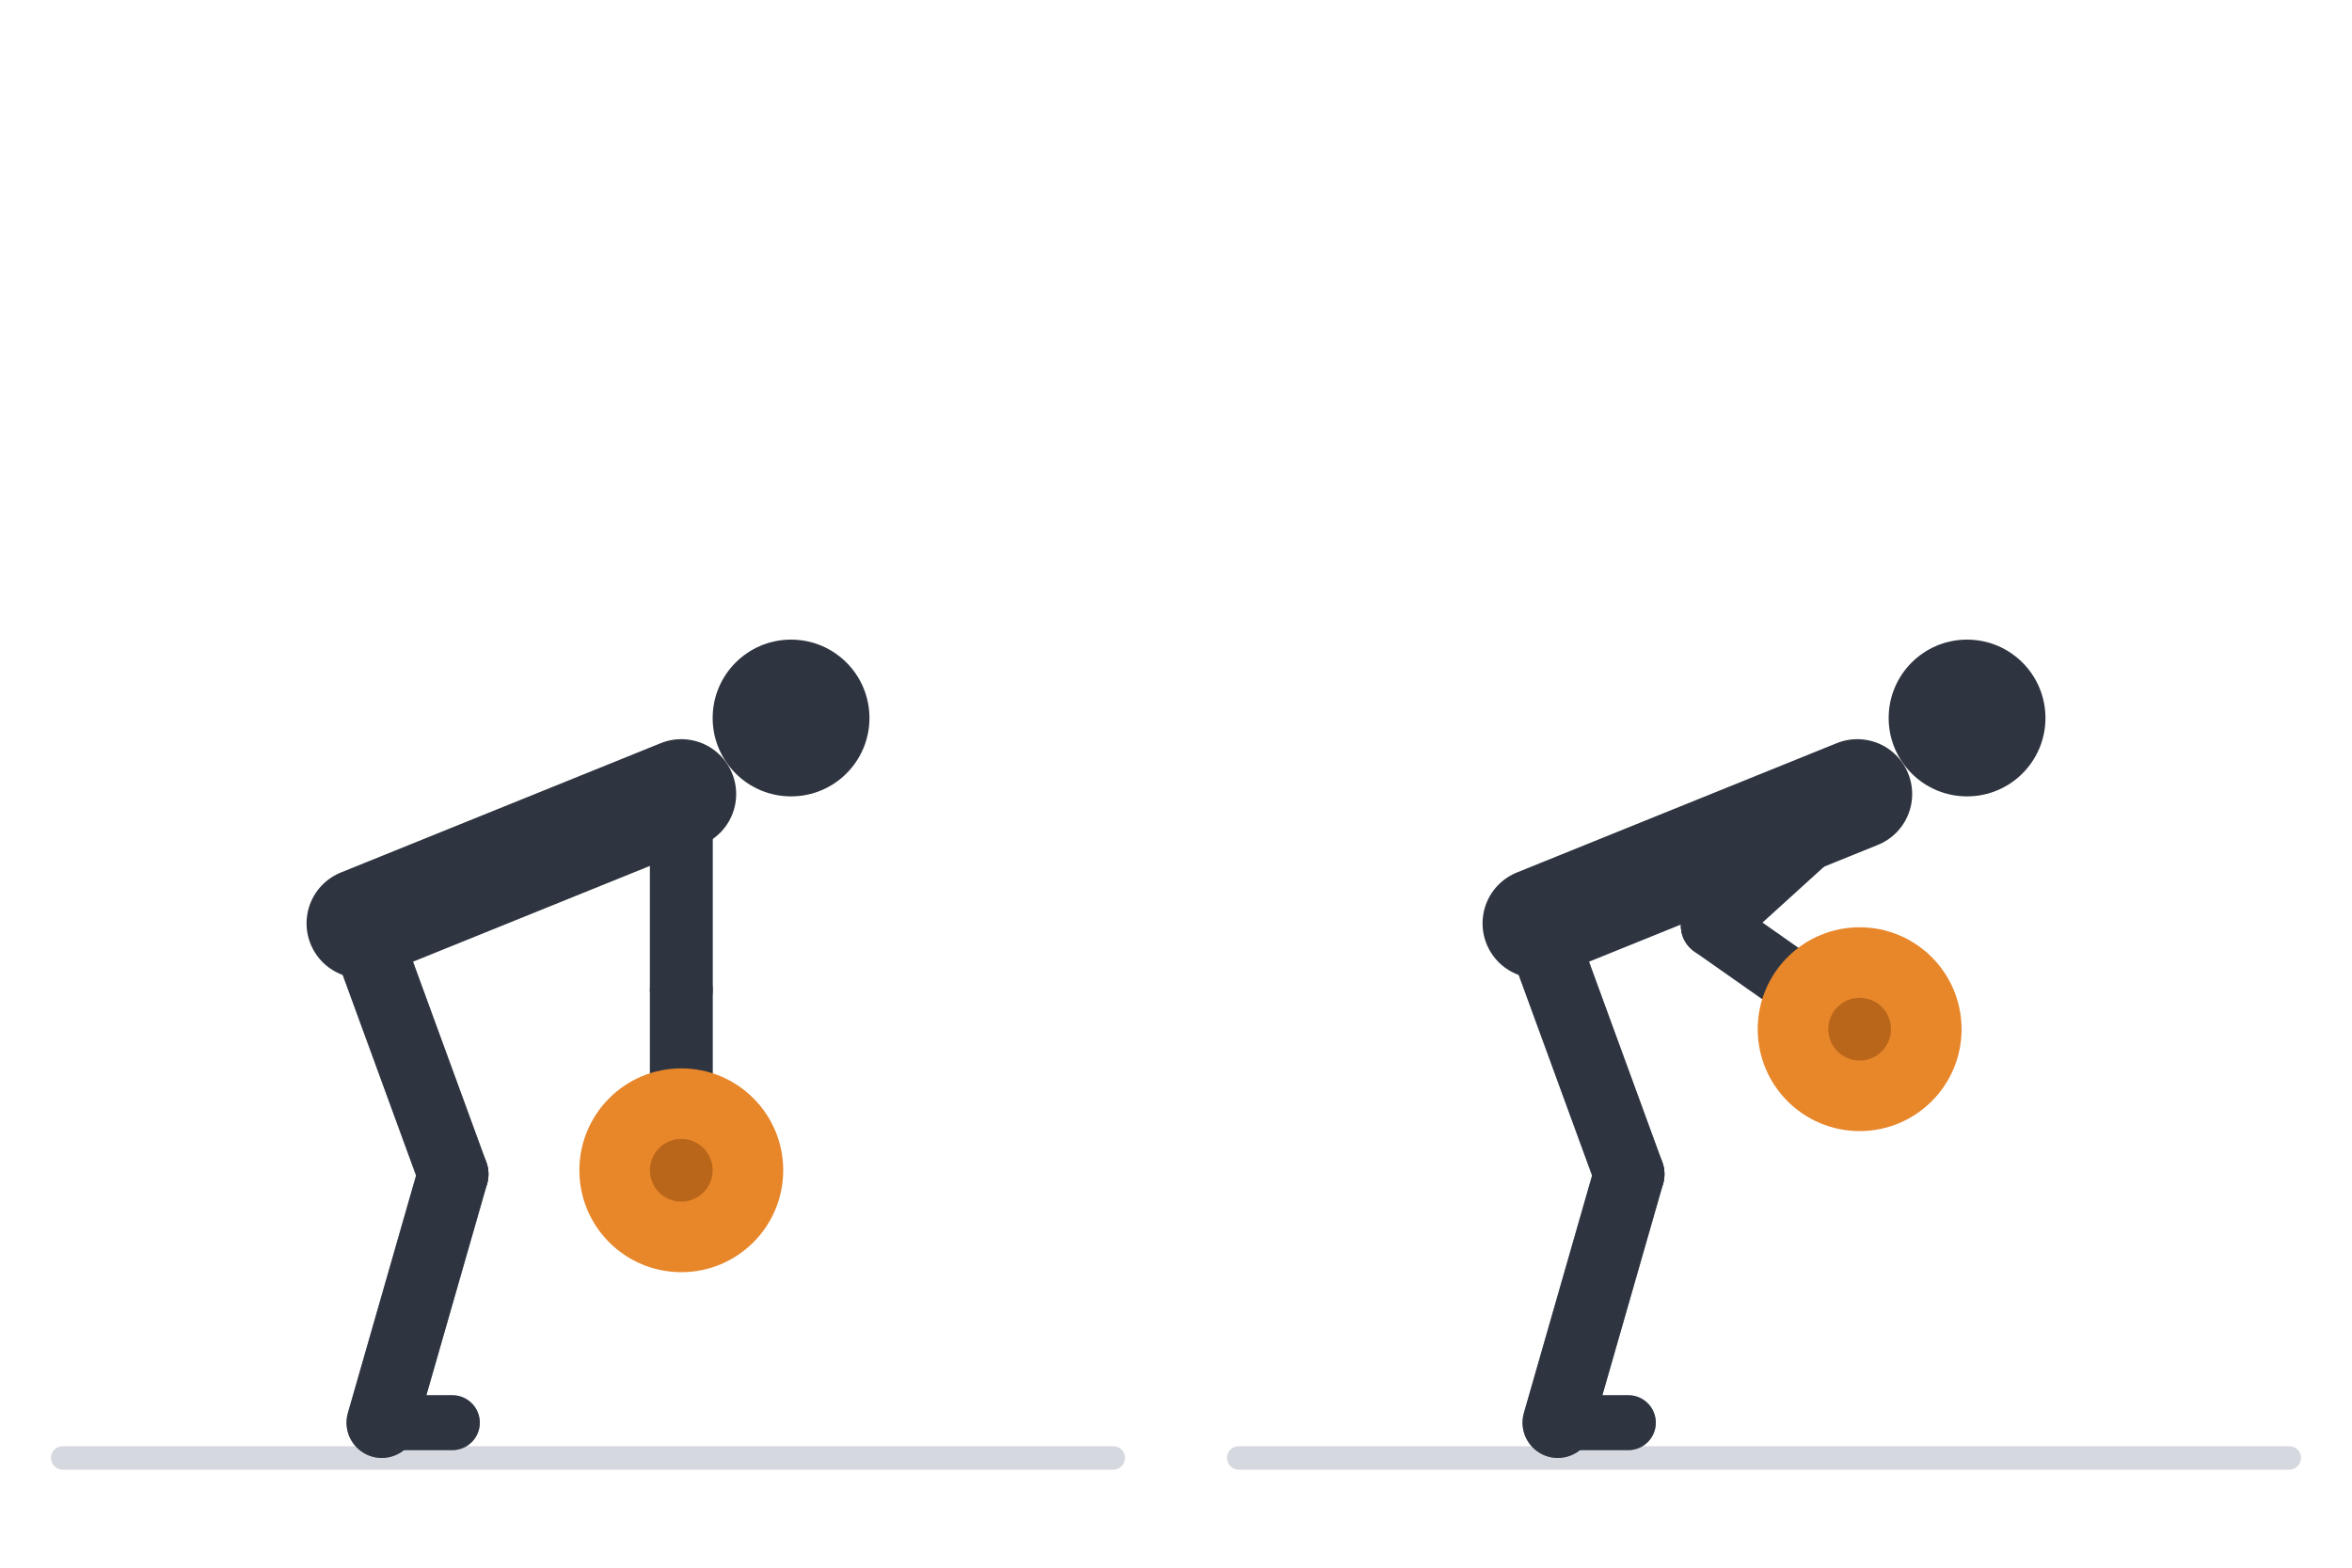
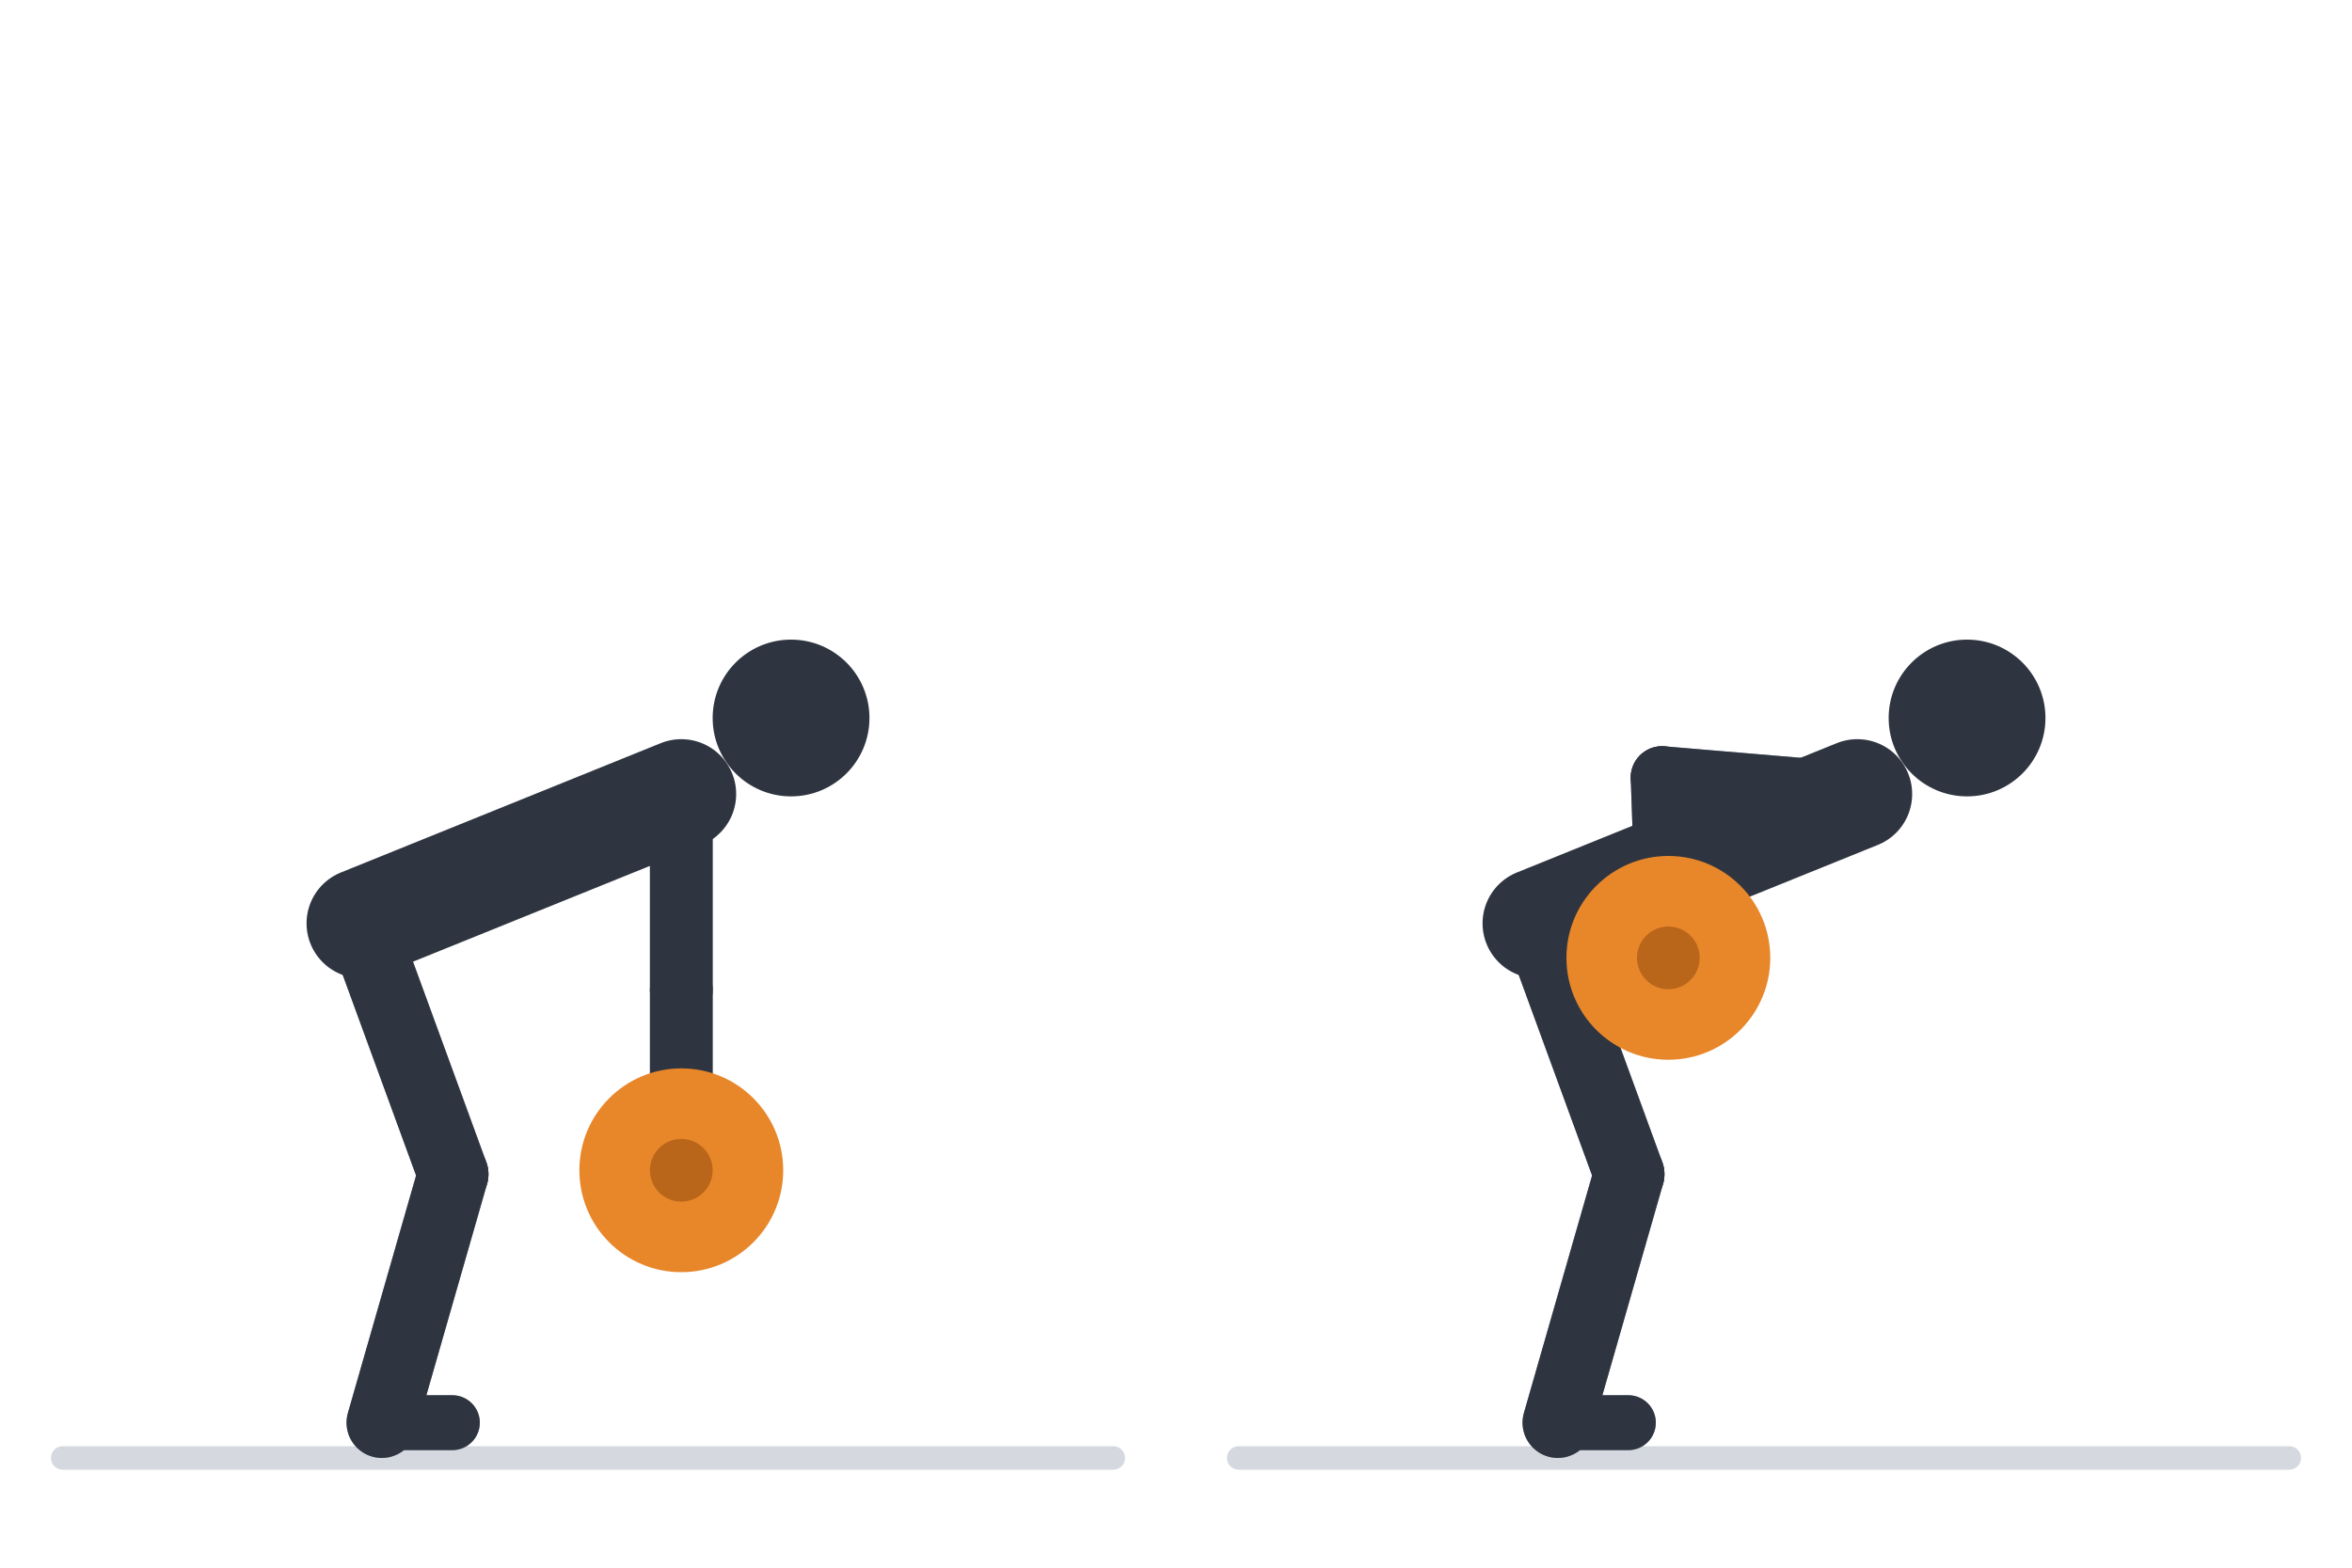
<svg xmlns="http://www.w3.org/2000/svg" width="300" height="200" viewBox="0 0 300 200">
  <line x1="8.0" y1="186.0" x2="142.0" y2="186.0" stroke="#D5D9DF" stroke-width="3" stroke-linecap="round" />
  <line x1="86.9" y1="101.3" x2="86.9" y2="126.3" stroke="#8E96A3" stroke-width="8" stroke-linecap="round" />
  <line x1="86.9" y1="126.3" x2="86.9" y2="149.3" stroke="#8E96A3" stroke-width="8" stroke-linecap="round" />
  <line x1="46.1" y1="117.8" x2="57.8" y2="149.8" stroke="#8E96A3" stroke-width="9" stroke-linecap="round" />
  <line x1="57.8" y1="149.8" x2="48.7" y2="181.5" stroke="#8E96A3" stroke-width="9" stroke-linecap="round" />
  <line x1="48.7" y1="181.5" x2="57.7" y2="181.5" stroke="#8E96A3" stroke-width="7" stroke-linecap="round" />
  <line x1="46.1" y1="117.8" x2="86.9" y2="101.3" stroke="#2F3540" stroke-width="14" stroke-linecap="round" />
  <circle cx="100.9" cy="91.6" r="10.0" fill="#2F3540" />
  <line x1="46.1" y1="117.8" x2="57.8" y2="149.8" stroke="#2F3540" stroke-width="9" stroke-linecap="round" />
  <line x1="57.8" y1="149.8" x2="48.7" y2="181.5" stroke="#2F3540" stroke-width="9" stroke-linecap="round" />
  <line x1="48.7" y1="181.5" x2="57.7" y2="181.5" stroke="#2F3540" stroke-width="7" stroke-linecap="round" />
  <line x1="86.9" y1="101.3" x2="86.9" y2="126.3" stroke="#2F3540" stroke-width="8" stroke-linecap="round" />
  <line x1="86.9" y1="126.3" x2="86.9" y2="149.3" stroke="#2F3540" stroke-width="8" stroke-linecap="round" />
  <circle cx="86.9" cy="149.3" r="13.0" fill="#E8862A" />
  <circle cx="86.9" cy="149.3" r="4.0" fill="#B9661A" />
  <line x1="158.0" y1="186.0" x2="292.0" y2="186.0" stroke="#D5D9DF" stroke-width="3" stroke-linecap="round" />
-   <line x1="236.9" y1="101.3" x2="218.4" y2="118.1" stroke="#8E96A3" stroke-width="8" stroke-linecap="round" />
-   <line x1="218.4" y1="118.1" x2="237.2" y2="131.3" stroke="#8E96A3" stroke-width="8" stroke-linecap="round" />
+   <line x1="236.9" y1="101.3" x2="212.0" y2="99.2" stroke="#8E96A3" stroke-width="8" stroke-linecap="round" />
+   <line x1="212.0" y1="99.2" x2="212.8" y2="122.2" stroke="#8E96A3" stroke-width="8" stroke-linecap="round" />
  <line x1="196.1" y1="117.8" x2="207.8" y2="149.8" stroke="#8E96A3" stroke-width="9" stroke-linecap="round" />
  <line x1="207.8" y1="149.8" x2="198.7" y2="181.5" stroke="#8E96A3" stroke-width="9" stroke-linecap="round" />
  <line x1="198.7" y1="181.5" x2="207.7" y2="181.5" stroke="#8E96A3" stroke-width="7" stroke-linecap="round" />
  <line x1="196.1" y1="117.8" x2="236.9" y2="101.3" stroke="#2F3540" stroke-width="14" stroke-linecap="round" />
  <circle cx="250.9" cy="91.6" r="10.0" fill="#2F3540" />
  <line x1="196.1" y1="117.8" x2="207.8" y2="149.8" stroke="#2F3540" stroke-width="9" stroke-linecap="round" />
  <line x1="207.8" y1="149.8" x2="198.7" y2="181.5" stroke="#2F3540" stroke-width="9" stroke-linecap="round" />
  <line x1="198.7" y1="181.5" x2="207.7" y2="181.5" stroke="#2F3540" stroke-width="7" stroke-linecap="round" />
-   <line x1="236.9" y1="101.3" x2="218.4" y2="118.1" stroke="#2F3540" stroke-width="8" stroke-linecap="round" />
-   <line x1="218.4" y1="118.1" x2="237.2" y2="131.3" stroke="#2F3540" stroke-width="8" stroke-linecap="round" />
-   <circle cx="237.2" cy="131.3" r="13.0" fill="#E8862A" />
-   <circle cx="237.2" cy="131.3" r="4.0" fill="#B9661A" />
+   <line x1="236.9" y1="101.3" x2="212.0" y2="99.2" stroke="#2F3540" stroke-width="8" stroke-linecap="round" />
+   <line x1="212.0" y1="99.2" x2="212.8" y2="122.2" stroke="#2F3540" stroke-width="8" stroke-linecap="round" />
+   <circle cx="212.8" cy="122.2" r="13.0" fill="#E8862A" />
+   <circle cx="212.8" cy="122.2" r="4.0" fill="#B9661A" />
</svg>
